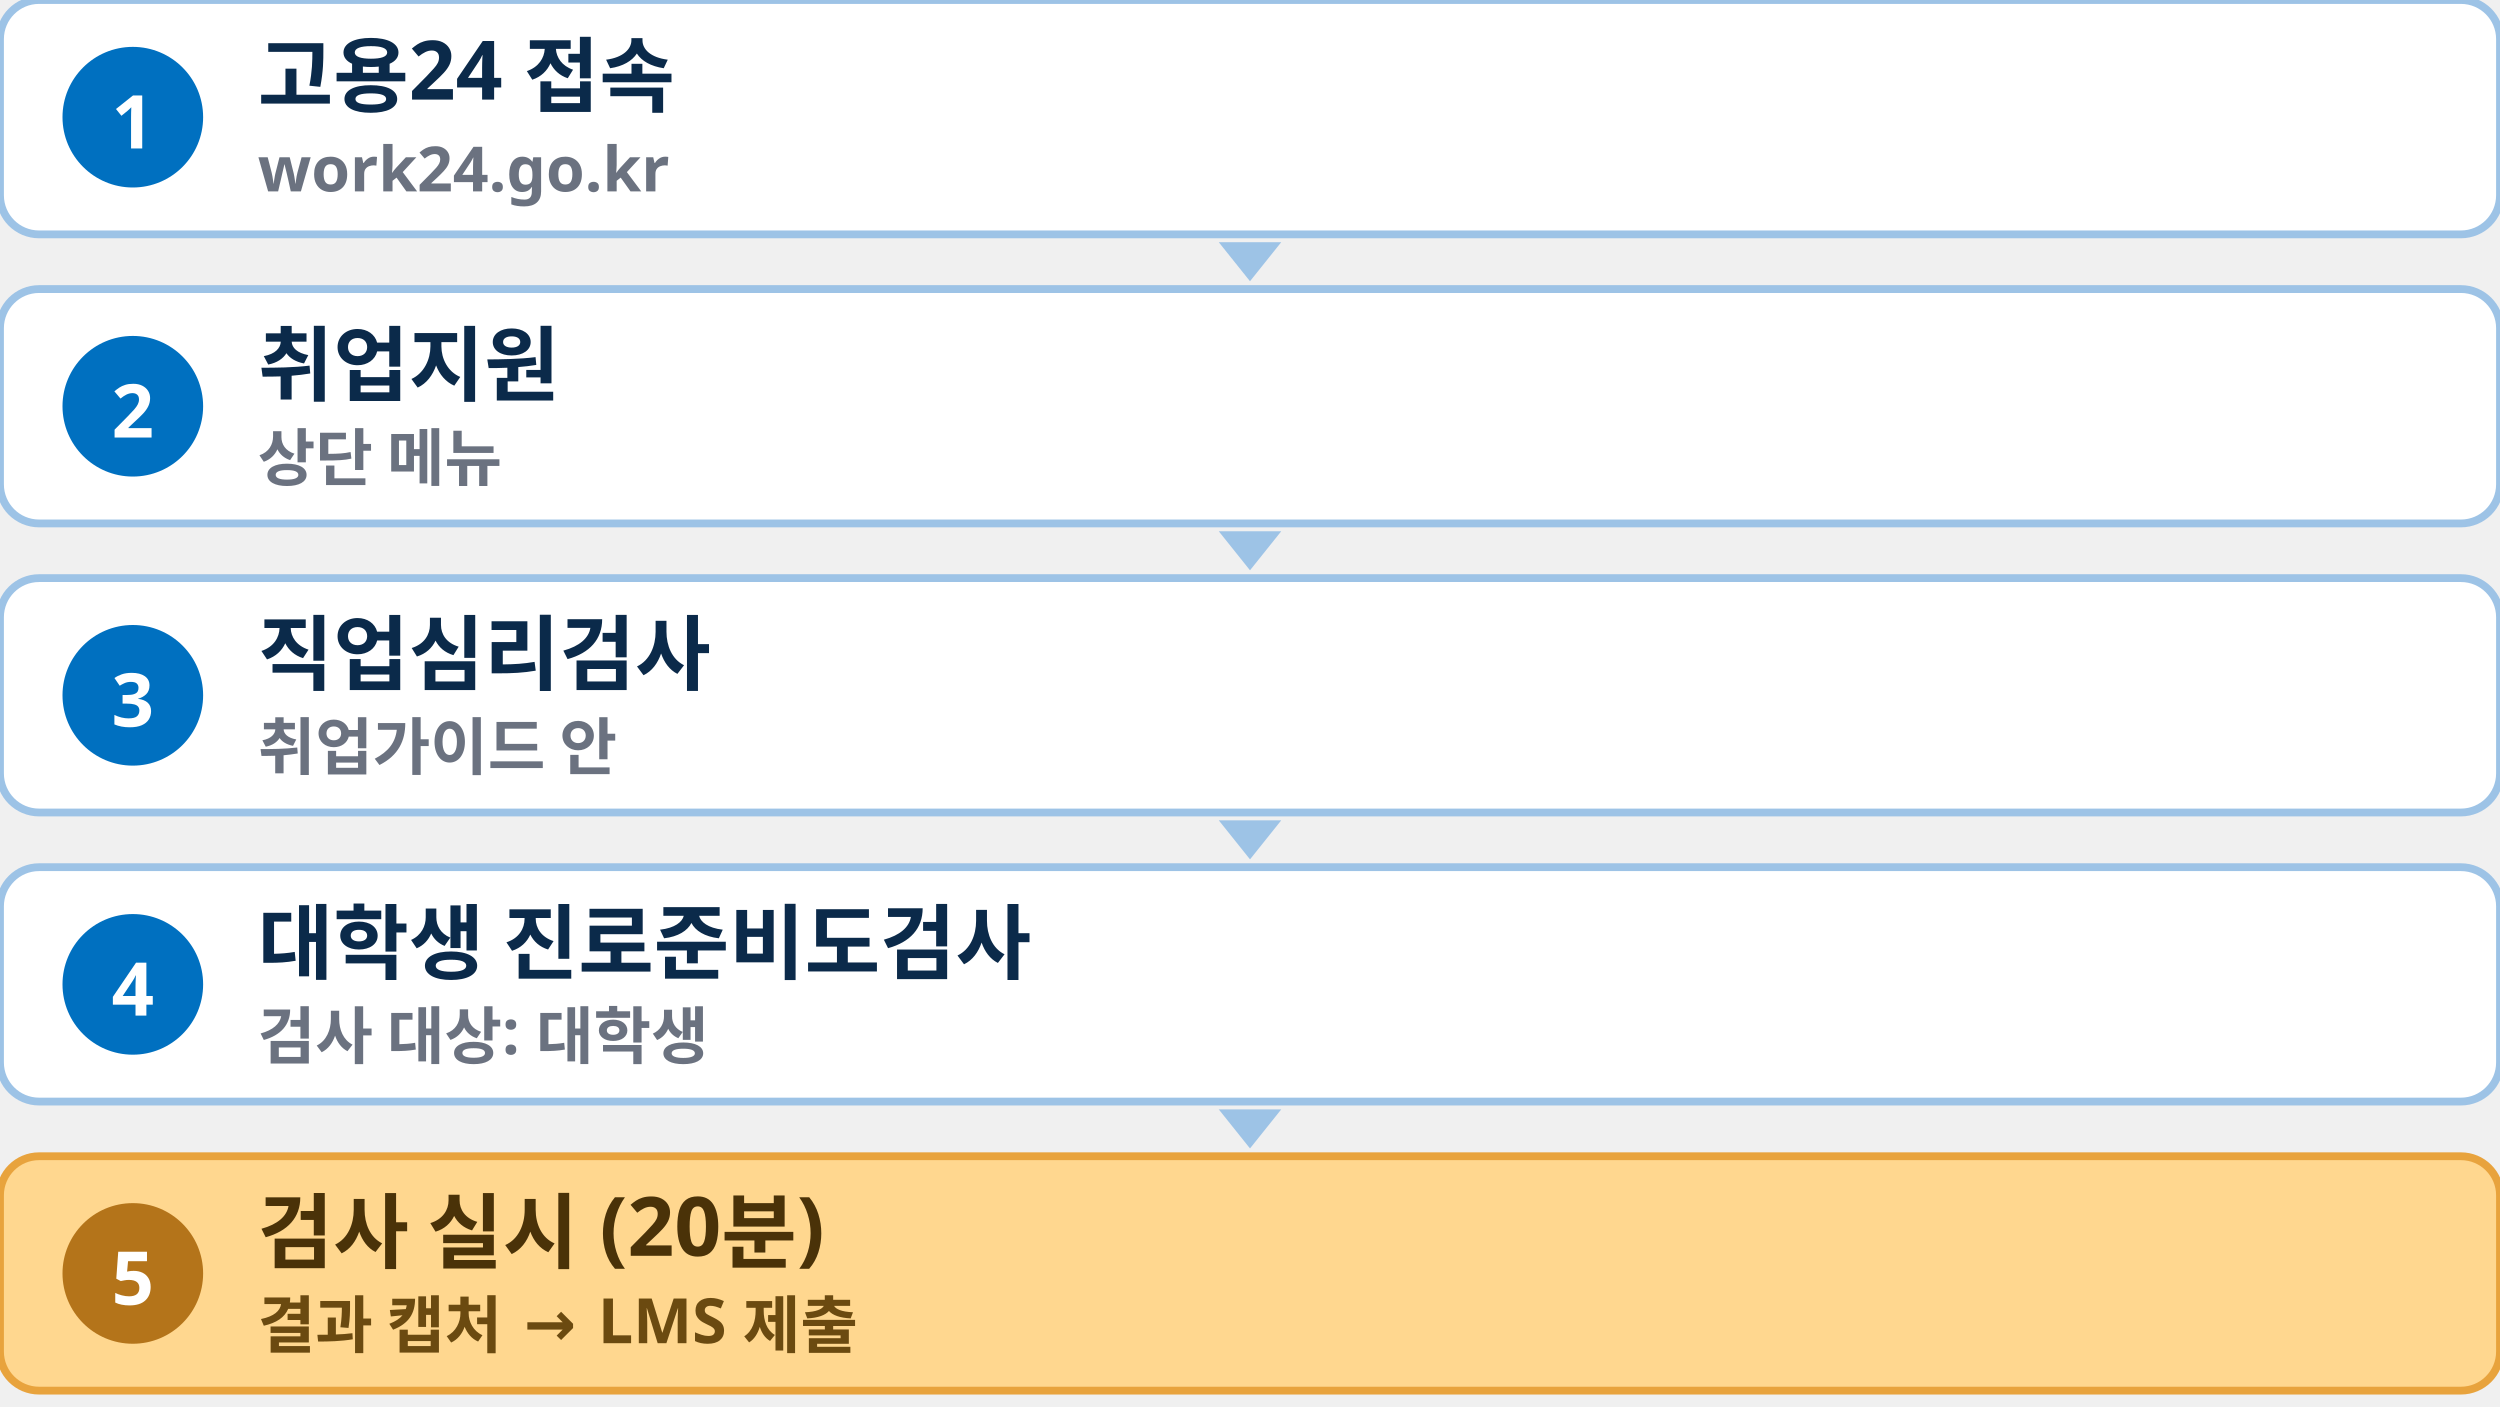
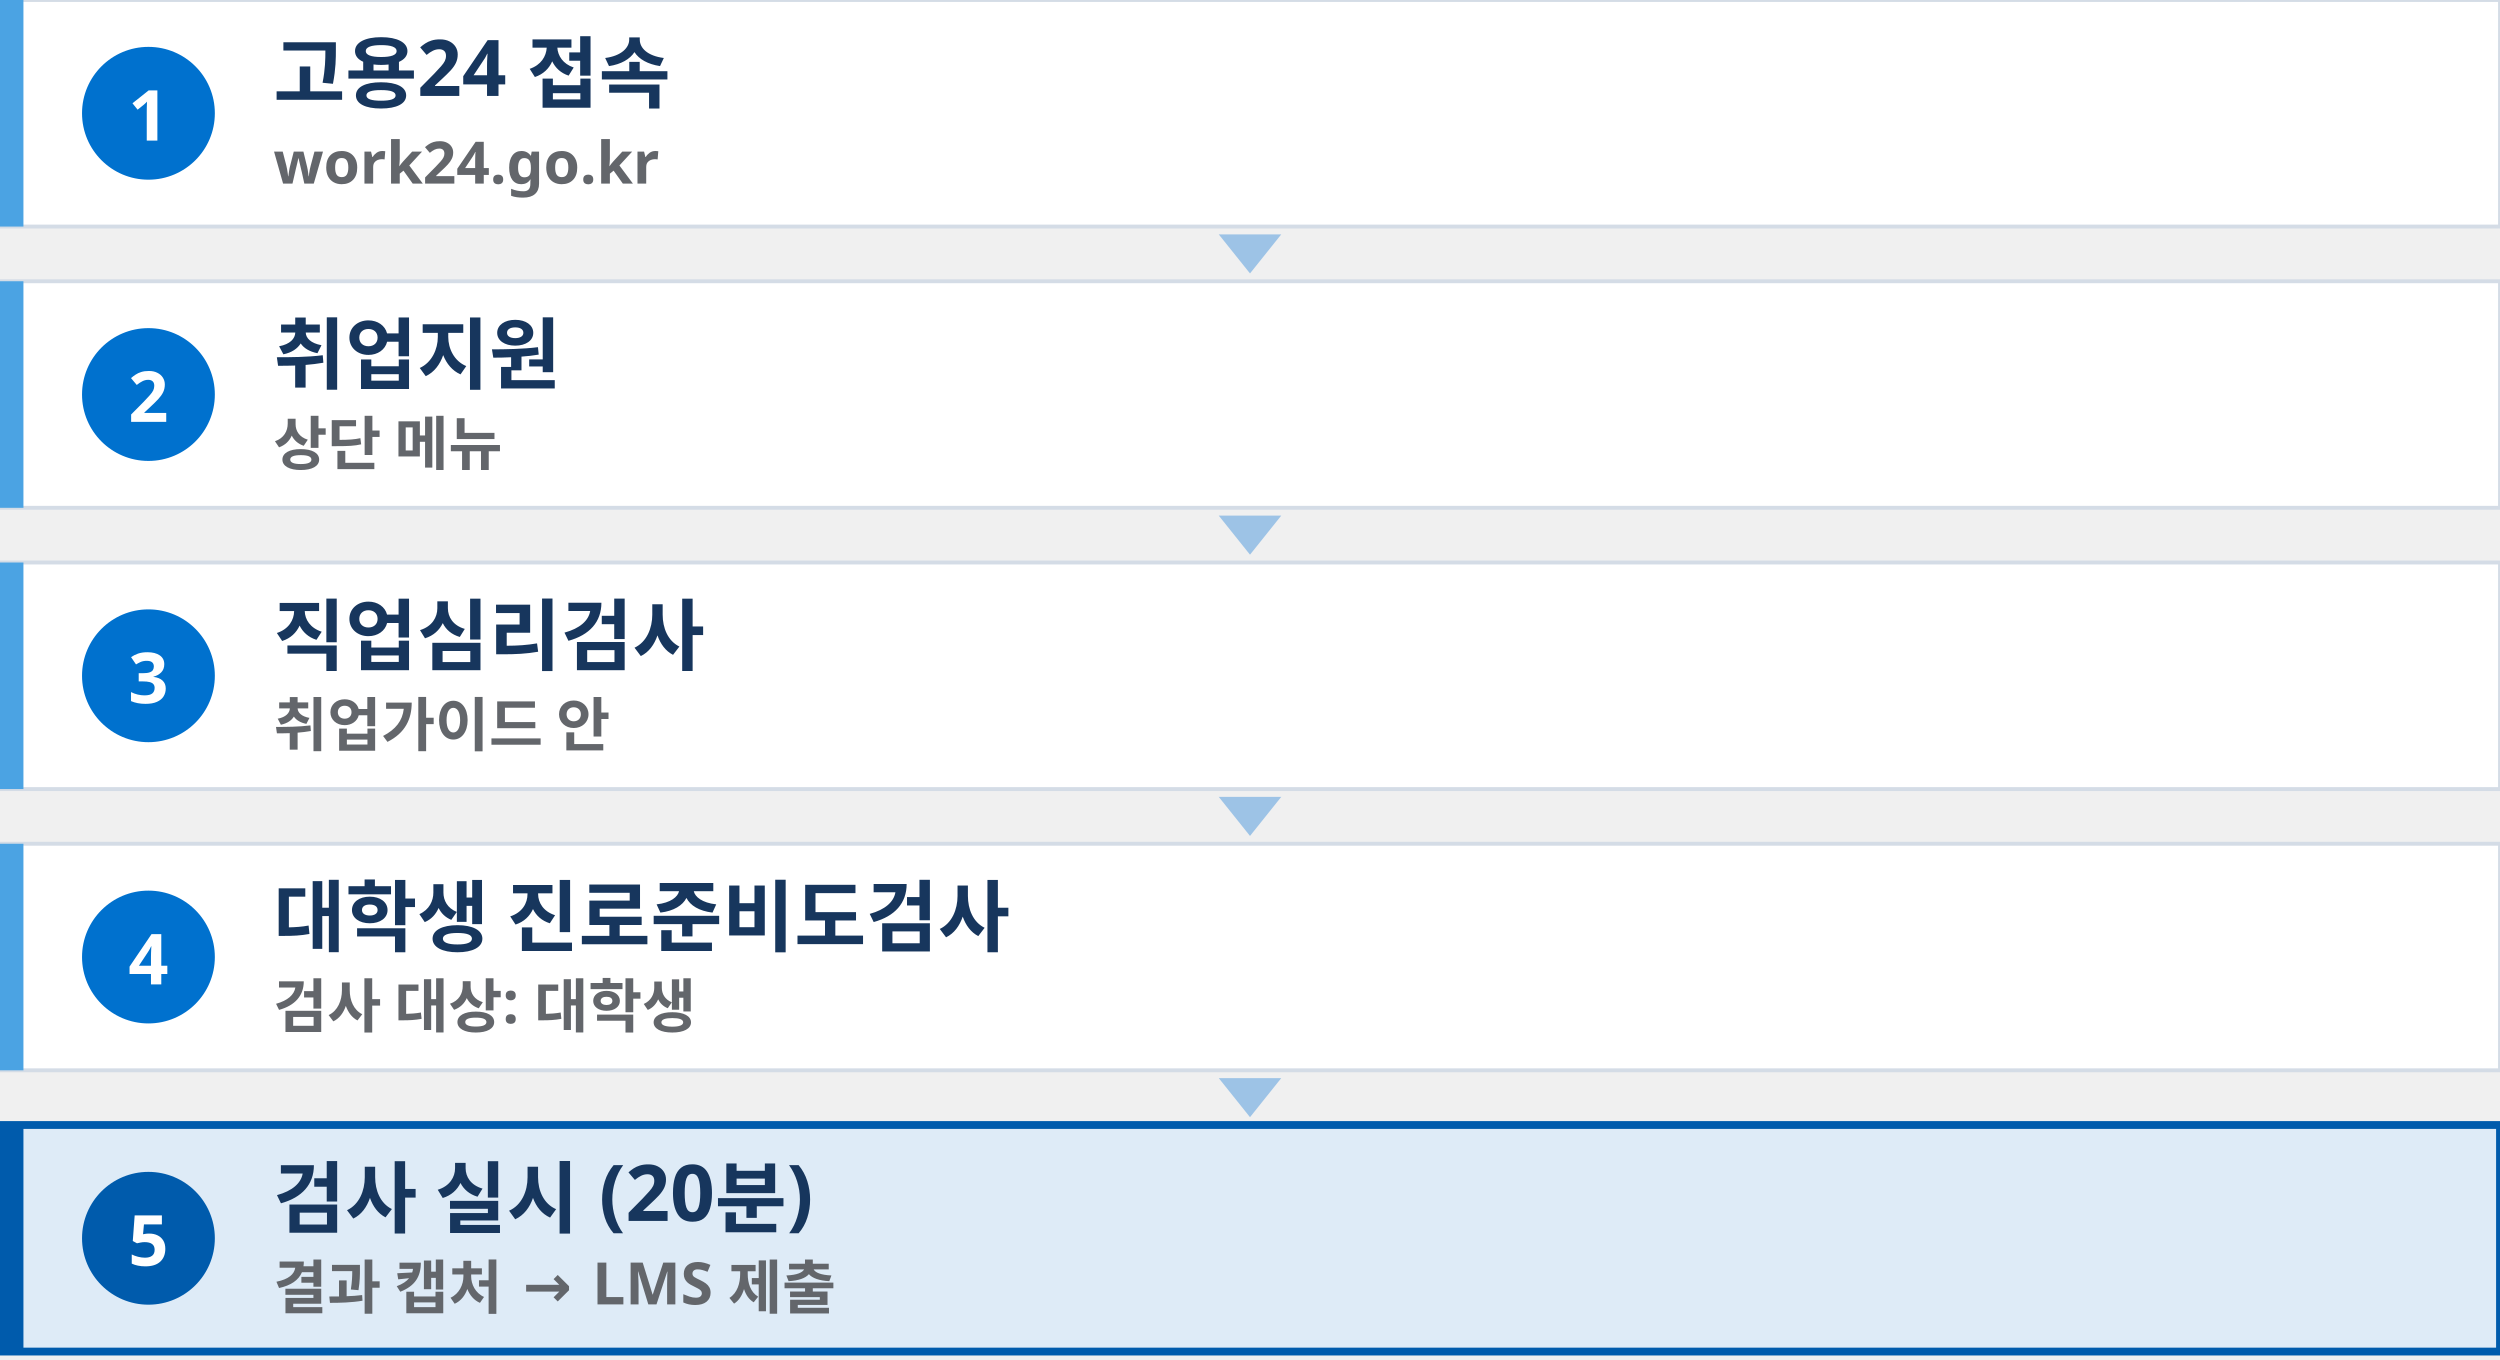
- <svg xmlns="http://www.w3.org/2000/svg" viewBox="0 0 640 360" role="img" aria-label="고용24에서 대학생 진로준비도검사까지 가는 다섯 단계">
+ <svg xmlns="http://www.w3.org/2000/svg" viewBox="0 0 640 348" role="img" aria-label="고용24에서 대학생 진로준비도검사까지 가는 다섯 단계">
  <g transform="translate(0,0)">
-     <rect x="0" y="0" width="640" height="60" rx="10" fill="#FFFFFF" stroke="#9DC3E6" stroke-width="2" />
-     <circle cx="34" cy="30" r="18" fill="#0070C0" />
-     <text x="34" y="38" text-anchor="middle" font-family="Outfit, sans-serif" font-size="19" font-weight="700" fill="#FFFFFF">1</text>
-     <text x="66" y="27" font-family="Noto Sans KR, sans-serif" font-size="21" font-weight="800" fill="#0B2A4A">고용24 접속</text>
-     <text x="66" y="49" font-family="Noto Sans KR, sans-serif" font-size="16" font-weight="600" fill="#6B7280">work24.go.kr</text>
-     <path d="M320 62 l-8 0 8 10 8-10z" fill="#9DC3E6" />
+     <rect x="0" y="0" width="640" height="58" fill="#FFFFFF" stroke="#D4DCE6" stroke-width="1" />
+     <rect x="0" y="0" width="6" height="58" fill="#4BA3E3" />
+     <circle cx="38" cy="29" r="17" fill="#0071CE" />
+     <text x="38" y="36" text-anchor="middle" font-family="Outfit, sans-serif" font-size="18" font-weight="700" fill="#FFFFFF">1</text>
+     <text x="70" y="26" font-family="Noto Sans KR, sans-serif" font-size="20" font-weight="800" fill="#17365D">고용24 접속</text>
+     <text x="70" y="47" font-family="Noto Sans KR, sans-serif" font-size="15" font-weight="600" fill="#63666B">work24.go.kr</text>
+     <path d="M320 60 l-8 0 8 10 8-10z" fill="#9DC3E6" />
  </g>
-   <g transform="translate(0,74)">
-     <rect x="0" y="0" width="640" height="60" rx="10" fill="#FFFFFF" stroke="#9DC3E6" stroke-width="2" />
-     <circle cx="34" cy="30" r="18" fill="#0070C0" />
-     <text x="34" y="38" text-anchor="middle" font-family="Outfit, sans-serif" font-size="19" font-weight="700" fill="#FFFFFF">2</text>
-     <text x="66" y="27" font-family="Noto Sans KR, sans-serif" font-size="21" font-weight="800" fill="#0B2A4A">취업지원</text>
-     <text x="66" y="49" font-family="Noto Sans KR, sans-serif" font-size="16" font-weight="600" fill="#6B7280">상단 메뉴</text>
-     <path d="M320 62 l-8 0 8 10 8-10z" fill="#9DC3E6" />
+   <g transform="translate(0,72)">
+     <rect x="0" y="0" width="640" height="58" fill="#FFFFFF" stroke="#D4DCE6" stroke-width="1" />
+     <rect x="0" y="0" width="6" height="58" fill="#4BA3E3" />
+     <circle cx="38" cy="29" r="17" fill="#0071CE" />
+     <text x="38" y="36" text-anchor="middle" font-family="Outfit, sans-serif" font-size="18" font-weight="700" fill="#FFFFFF">2</text>
+     <text x="70" y="26" font-family="Noto Sans KR, sans-serif" font-size="20" font-weight="800" fill="#17365D">취업지원</text>
+     <text x="70" y="47" font-family="Noto Sans KR, sans-serif" font-size="15" font-weight="600" fill="#63666B">상단 메뉴</text>
+     <path d="M320 60 l-8 0 8 10 8-10z" fill="#9DC3E6" />
  </g>
-   <g transform="translate(0,148)">
-     <rect x="0" y="0" width="640" height="60" rx="10" fill="#FFFFFF" stroke="#9DC3E6" stroke-width="2" />
-     <circle cx="34" cy="30" r="18" fill="#0070C0" />
-     <text x="34" y="38" text-anchor="middle" font-family="Outfit, sans-serif" font-size="19" font-weight="700" fill="#FFFFFF">3</text>
-     <text x="66" y="27" font-family="Noto Sans KR, sans-serif" font-size="21" font-weight="800" fill="#0B2A4A">직업심리검사</text>
-     <text x="66" y="49" font-family="Noto Sans KR, sans-serif" font-size="16" font-weight="600" fill="#6B7280">취업가이드 안</text>
-     <path d="M320 62 l-8 0 8 10 8-10z" fill="#9DC3E6" />
+   <g transform="translate(0,144)">
+     <rect x="0" y="0" width="640" height="58" fill="#FFFFFF" stroke="#D4DCE6" stroke-width="1" />
+     <rect x="0" y="0" width="6" height="58" fill="#4BA3E3" />
+     <circle cx="38" cy="29" r="17" fill="#0071CE" />
+     <text x="38" y="36" text-anchor="middle" font-family="Outfit, sans-serif" font-size="18" font-weight="700" fill="#FFFFFF">3</text>
+     <text x="70" y="26" font-family="Noto Sans KR, sans-serif" font-size="20" font-weight="800" fill="#17365D">직업심리검사</text>
+     <text x="70" y="47" font-family="Noto Sans KR, sans-serif" font-size="15" font-weight="600" fill="#63666B">취업가이드 안</text>
+     <path d="M320 60 l-8 0 8 10 8-10z" fill="#9DC3E6" />
  </g>
-   <g transform="translate(0,222)">
-     <rect x="0" y="0" width="640" height="60" rx="10" fill="#FFFFFF" stroke="#9DC3E6" stroke-width="2" />
-     <circle cx="34" cy="30" r="18" fill="#0070C0" />
-     <text x="34" y="38" text-anchor="middle" font-family="Outfit, sans-serif" font-size="19" font-weight="700" fill="#FFFFFF">4</text>
-     <text x="66" y="27" font-family="Noto Sans KR, sans-serif" font-size="21" font-weight="800" fill="#0B2A4A">대학생 진로준비도검사</text>
-     <text x="66" y="49" font-family="Noto Sans KR, sans-serif" font-size="16" font-weight="600" fill="#6B7280">검사 대상: 대학생</text>
-     <path d="M320 62 l-8 0 8 10 8-10z" fill="#9DC3E6" />
+   <g transform="translate(0,216)">
+     <rect x="0" y="0" width="640" height="58" fill="#FFFFFF" stroke="#D4DCE6" stroke-width="1" />
+     <rect x="0" y="0" width="6" height="58" fill="#4BA3E3" />
+     <circle cx="38" cy="29" r="17" fill="#0071CE" />
+     <text x="38" y="36" text-anchor="middle" font-family="Outfit, sans-serif" font-size="18" font-weight="700" fill="#FFFFFF">4</text>
+     <text x="70" y="26" font-family="Noto Sans KR, sans-serif" font-size="20" font-weight="800" fill="#17365D">대학생 진로준비도검사</text>
+     <text x="70" y="47" font-family="Noto Sans KR, sans-serif" font-size="15" font-weight="600" fill="#63666B">검사 대상: 대학생</text>
+     <path d="M320 60 l-8 0 8 10 8-10z" fill="#9DC3E6" />
  </g>
-   <g transform="translate(0,296)">
-     <rect x="0" y="0" width="640" height="60" rx="10" fill="#FFD78F" stroke="#E8A33D" stroke-width="2" />
-     <circle cx="34" cy="30" r="18" fill="#B4741A" />
-     <text x="34" y="38" text-anchor="middle" font-family="Outfit, sans-serif" font-size="19" font-weight="700" fill="#FFFFFF">5</text>
-     <text x="66" y="27" font-family="Noto Sans KR, sans-serif" font-size="21" font-weight="800" fill="#4A3208">검사 실시 (20분)</text>
-     <text x="66" y="49" font-family="Noto Sans KR, sans-serif" font-size="16" font-weight="600" fill="#6B4A10">결과 캡처 → LMS 제출</text>
+   <g transform="translate(0,288)">
+     <rect x="0" y="0" width="640" height="58" fill="#DEEBF7" stroke="#005BAC" stroke-width="2" />
+     <rect x="0" y="0" width="6" height="58" fill="#005BAC" />
+     <circle cx="38" cy="29" r="17" fill="#005BAC" />
+     <text x="38" y="36" text-anchor="middle" font-family="Outfit, sans-serif" font-size="18" font-weight="700" fill="#FFFFFF">5</text>
+     <text x="70" y="26" font-family="Noto Sans KR, sans-serif" font-size="20" font-weight="800" fill="#17365D">검사 실시 (20분)</text>
+     <text x="70" y="47" font-family="Noto Sans KR, sans-serif" font-size="15" font-weight="600" fill="#63666B">결과 캡처 → LMS 제출</text>
  </g>
</svg>
